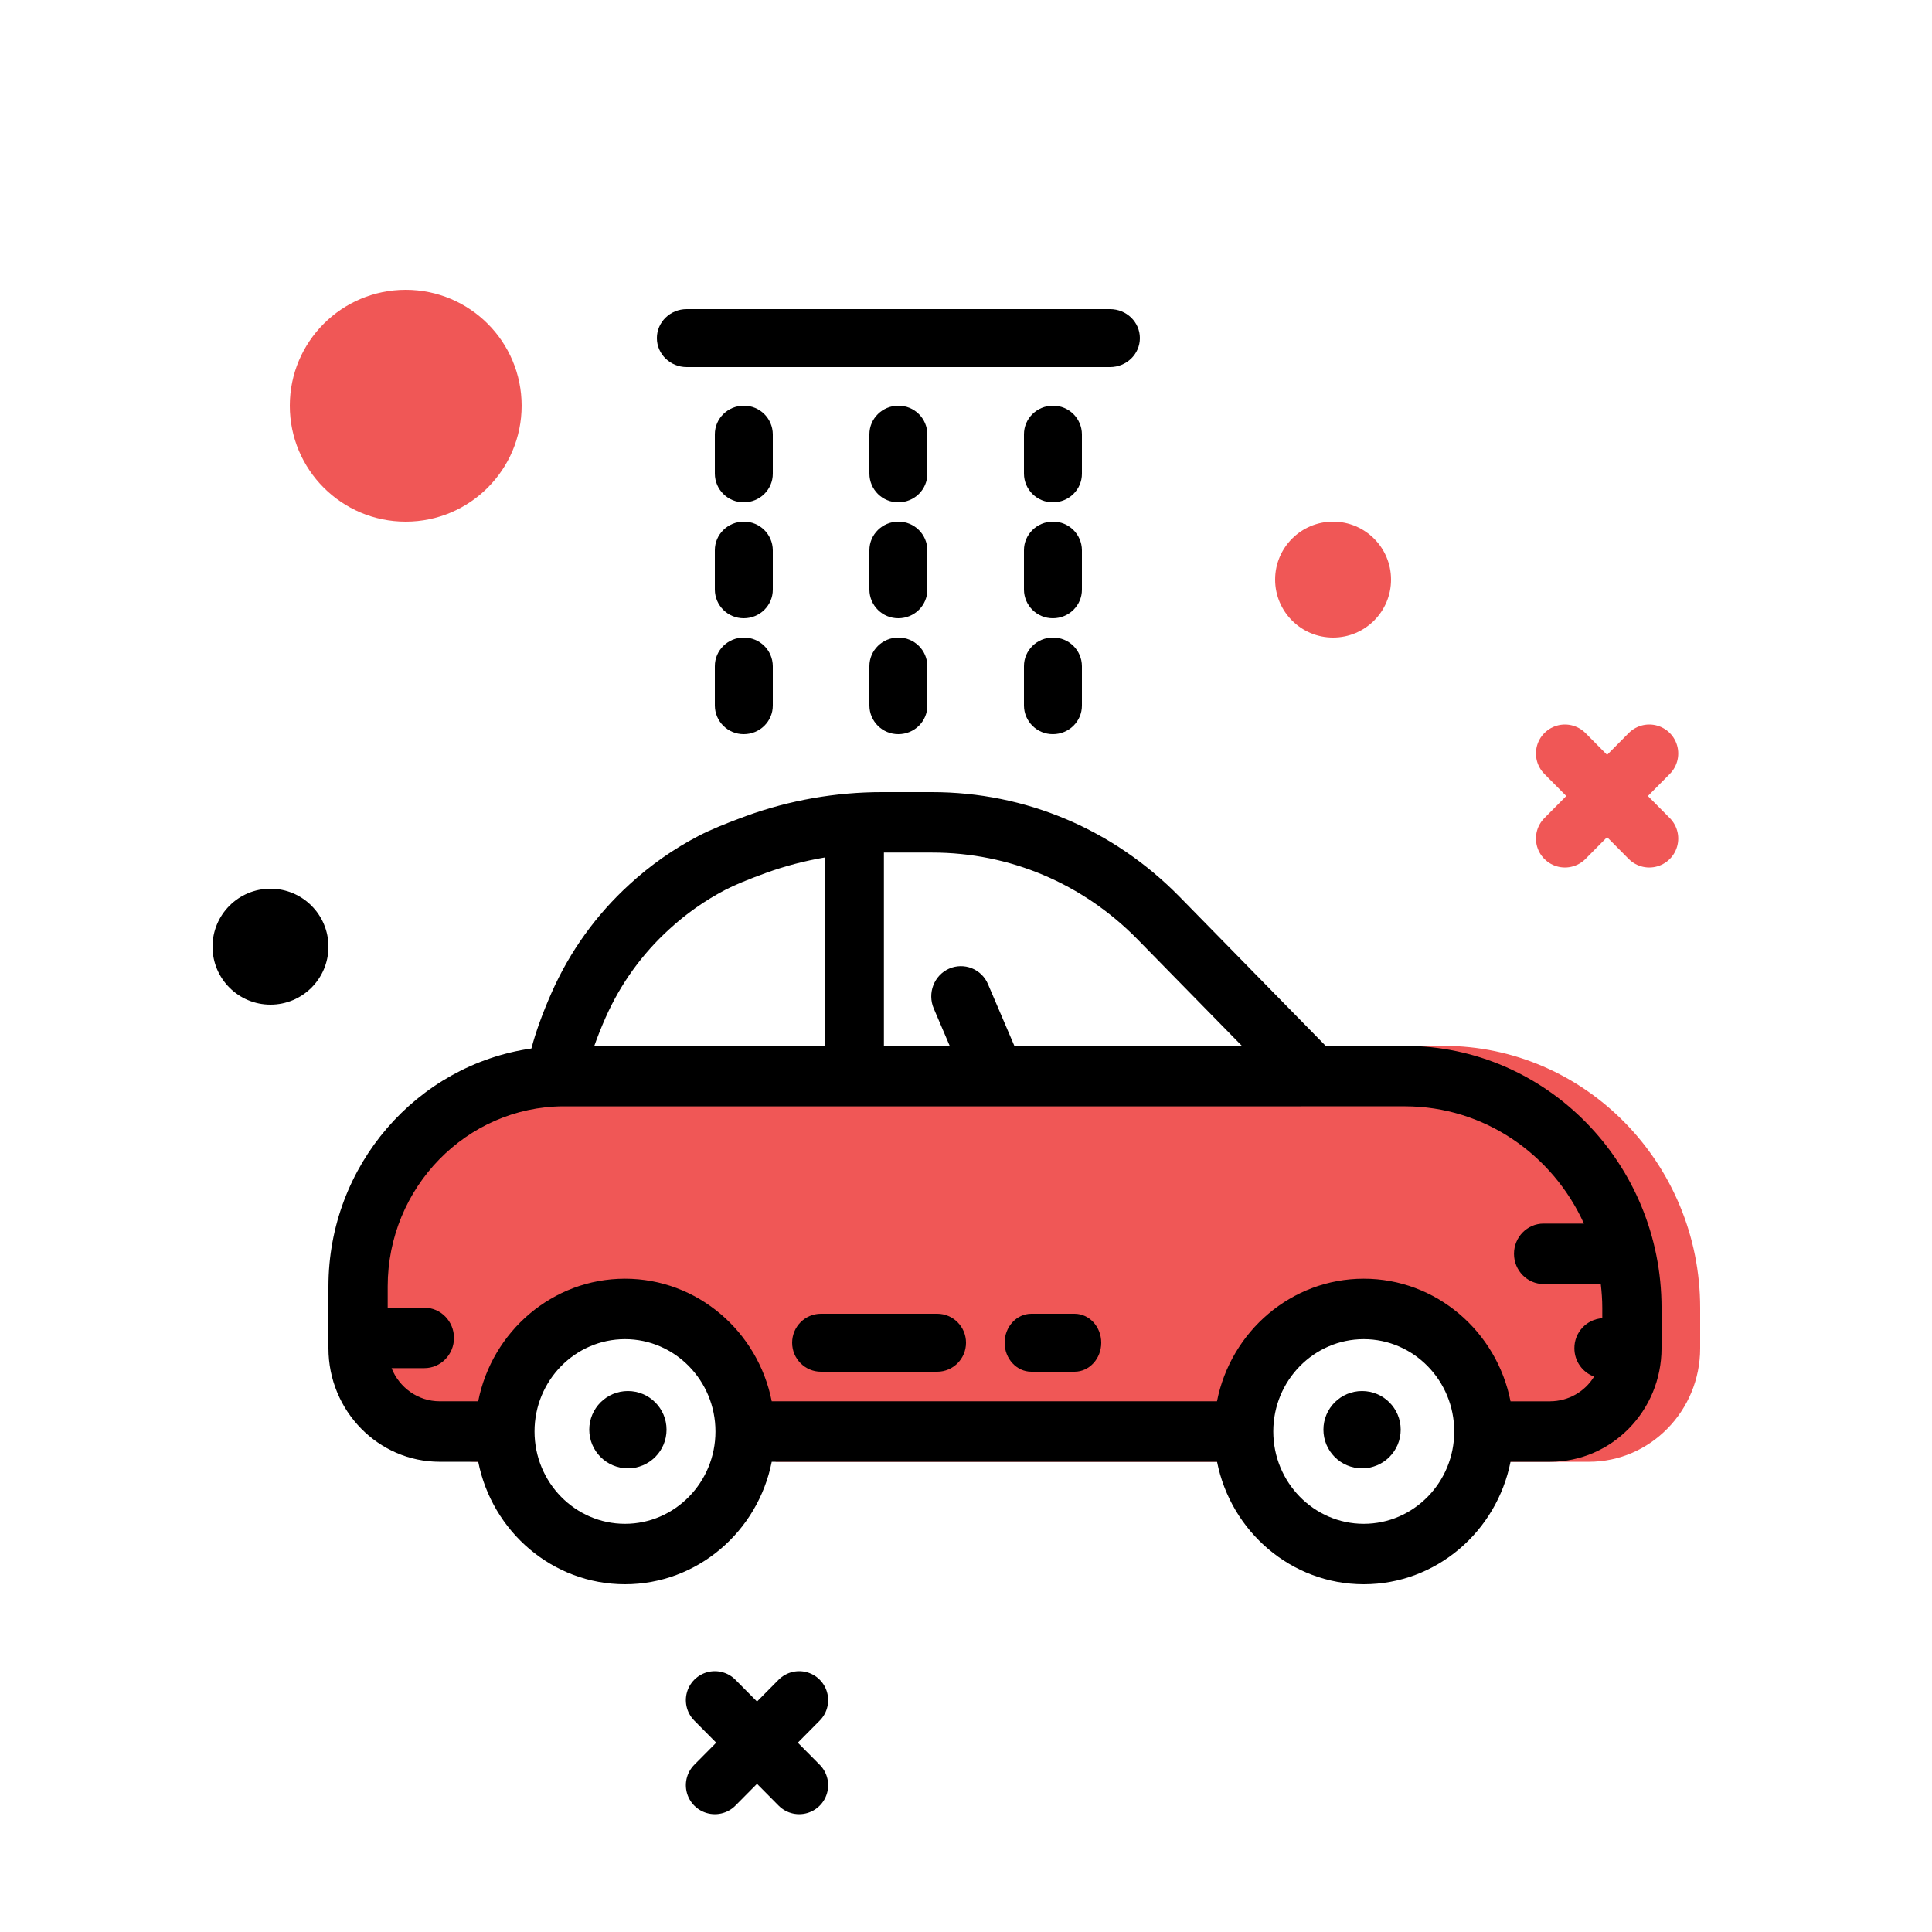
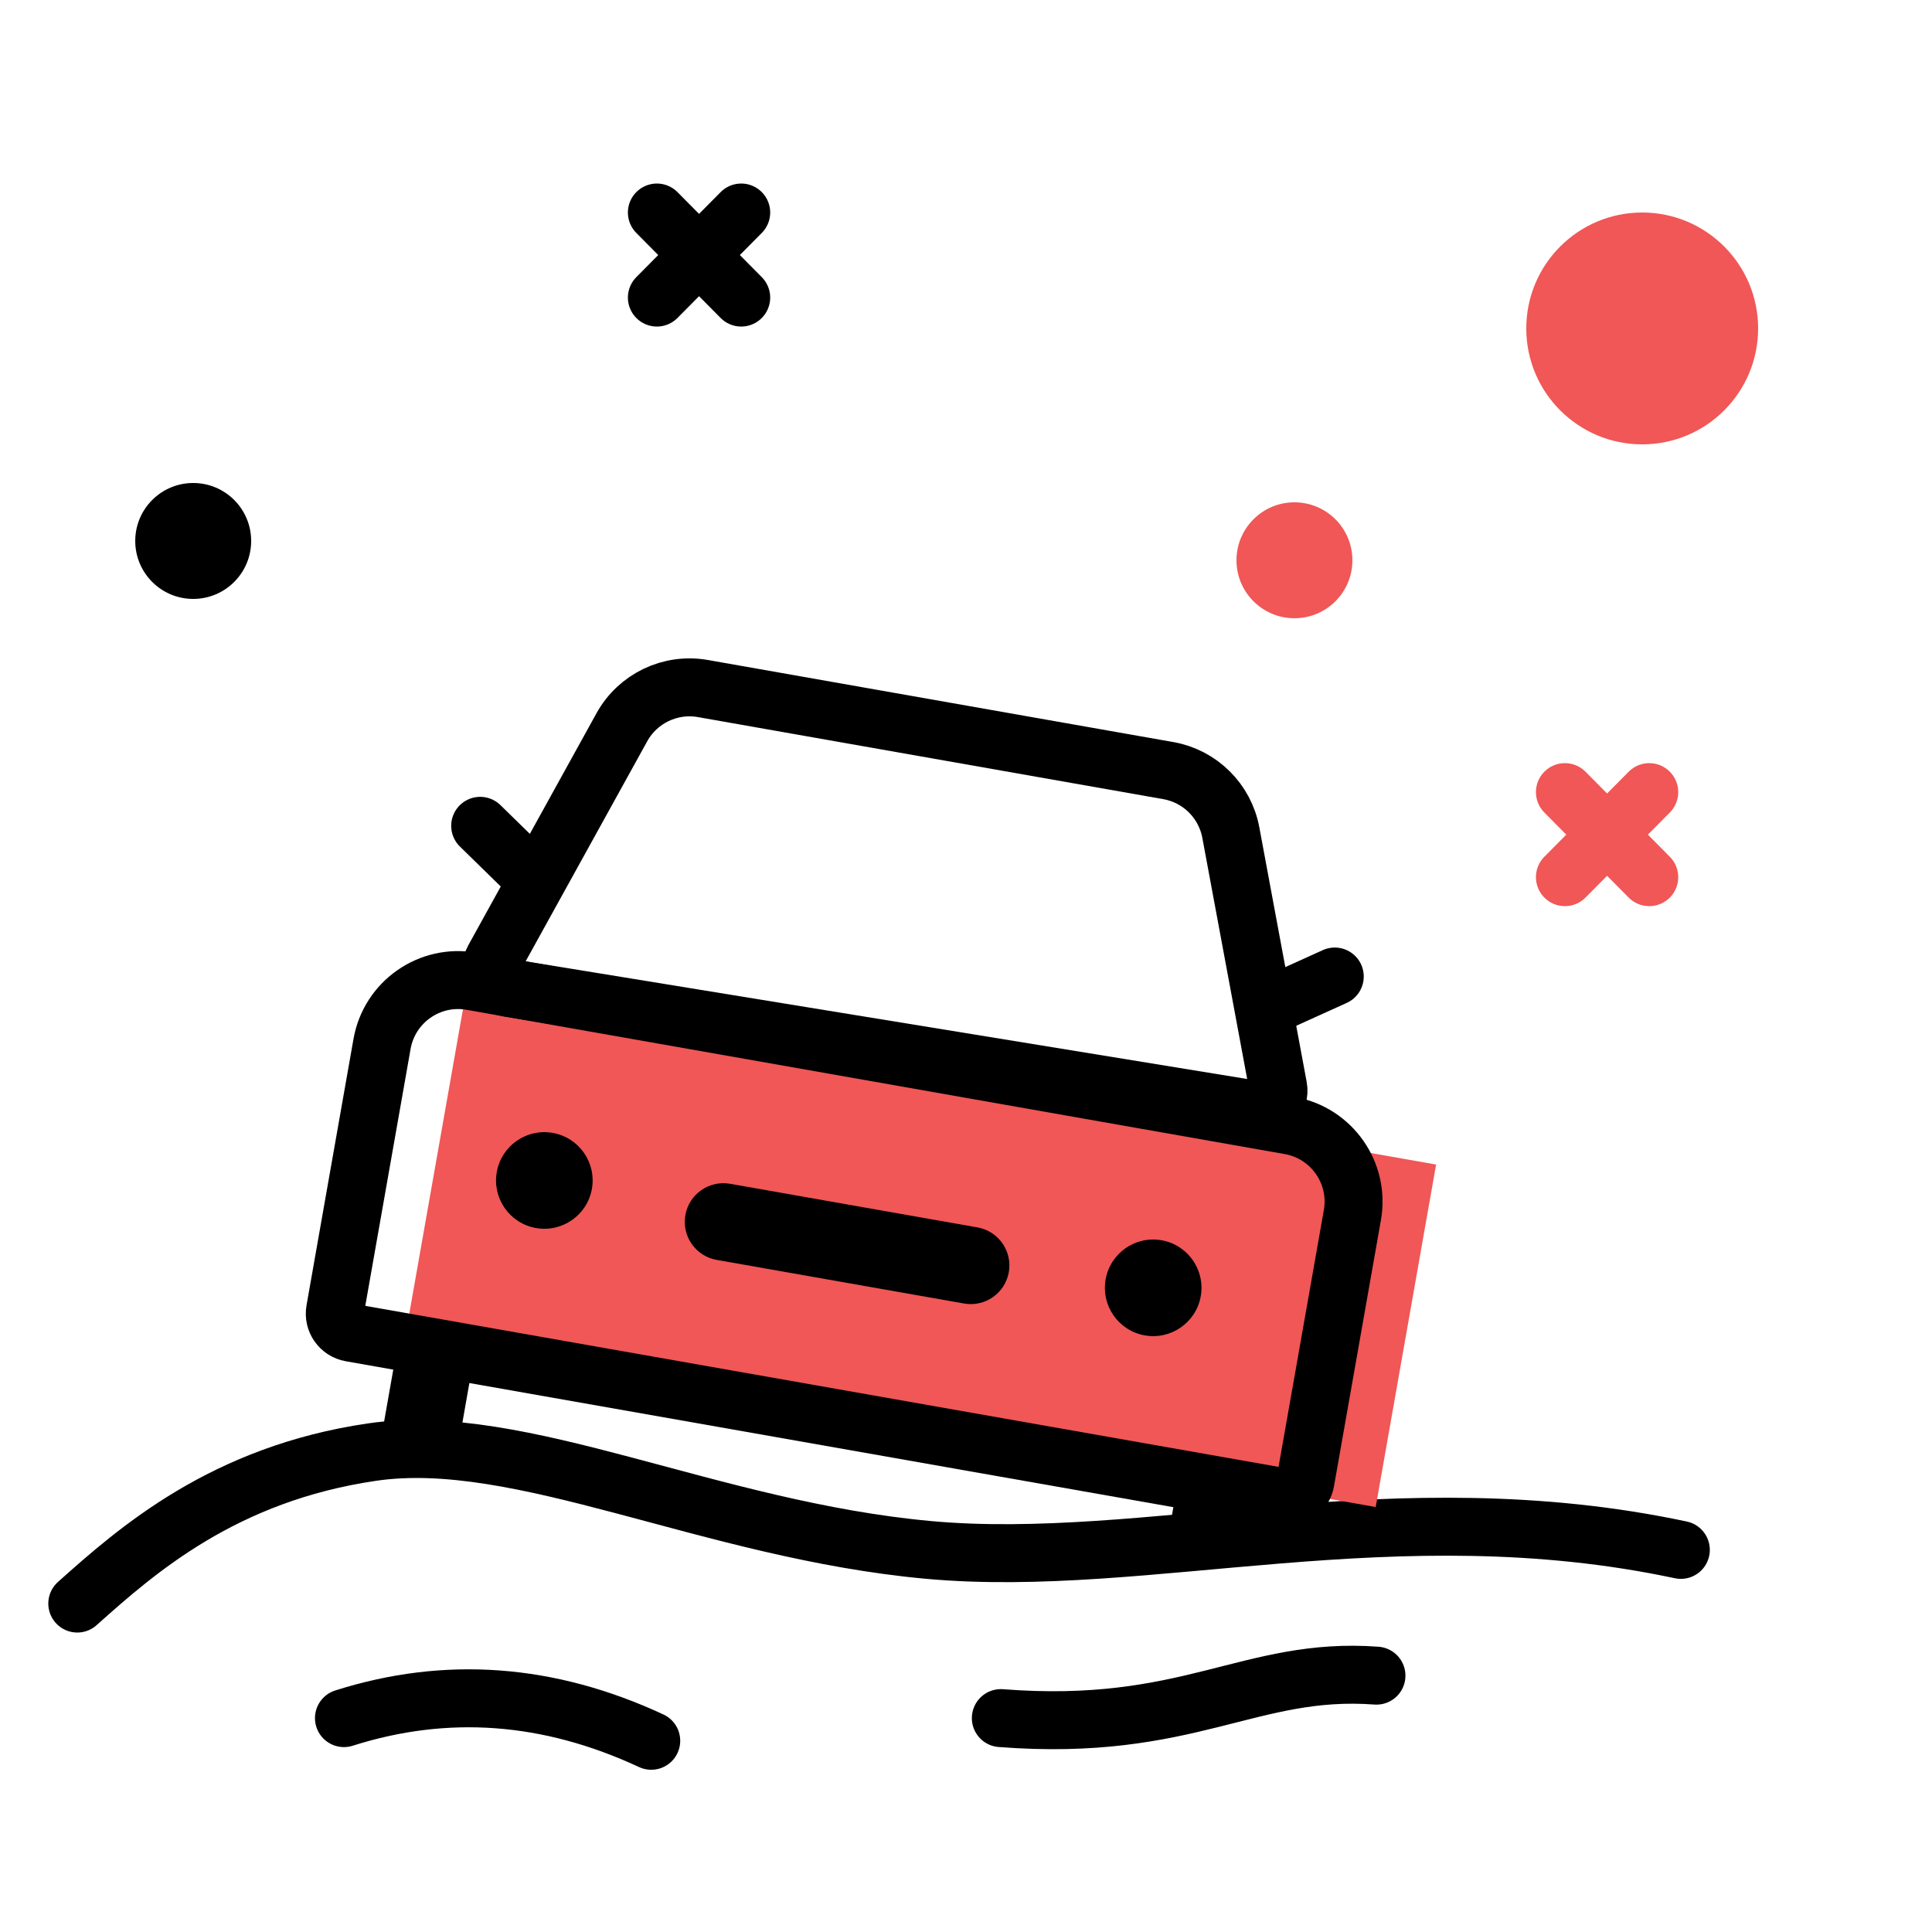
<svg xmlns="http://www.w3.org/2000/svg" width="100" height="100" viewBox="0 0 100 100">
-   <g fill="none" fill-rule="evenodd" transform="translate(11 15)">
-     <circle cx="10" cy="6" r="6" fill="#F05756" />
+   <g fill="none" fill-rule="evenodd">
+     <g transform="translate(7 11)">
+       <circle cx="78" cy="6" r="6" fill="#F05756" />
+       <g stroke="#000" stroke-linecap="round" stroke-linejoin="round" stroke-width="3">
+         <path d="M27 0l4.365 4.402M31.365 0L27 4.402" />
+       </g>
+       <g stroke="#F05756" stroke-linecap="round" stroke-linejoin="round" stroke-width="3">
+         <path d="M74 30l4.365 4.402M78.365 30L74 34.402" />
+       </g>
+       <circle cx="3" cy="17" r="3" fill="#000" />
+       <circle cx="60" cy="18" r="3" fill="#F05756" />
+     </g>
    <g stroke="#000" stroke-linecap="round" stroke-linejoin="round" stroke-width="3">
-       <path d="M26 73l4.365 4.402M30.365 73L26 77.402" />
+       <path d="M4 83c3.107-2.778 7.59-6.719 15.26-7.84 7.671-1.123 17.449 4.022 28.776 5.062 11.327 1.04 24.127-3.16 38.964 0M51.803 88.929c9.721.756 12.892-2.684 19.442-2.198M17.803 88.929c5.302-1.684 10.603-1.293 15.905 1.173" />
    </g>
-     <g stroke="#F05756" stroke-linecap="round" stroke-linejoin="round" stroke-width="3">
-       <path d="M70 24l4.365 4.402M74.365 24L70 28.402" />
+     <path fill="#F05756" d="M24.107 51.421l50.225 8.856-3.126 17.727-50.225-8.856z" />
+     <g transform="rotate(10 -178.905 150.527)">
+       <path stroke="#000" stroke-width="3" d="M4 17h43a4 4 0 0 1 4 4v14a1 1 0 0 1-1 1H1a1 1 0 0 1-1-1V21a4 4 0 0 1 4-4z" />
+       <rect width="17" height="4" x="17" y="25" fill="#000" rx="2" />
+       <circle cx="41.5" cy="26.5" r="2.5" fill="#000" />
+       <circle cx="9.5" cy="26.5" r="2.5" fill="#000" />
+       <path stroke="#000" stroke-linecap="round" stroke-linejoin="round" stroke-width="4" d="M5.5 36.625v3.75M46.5 36.625v1.455" />
+       <path stroke="#000" stroke-linecap="round" stroke-linejoin="round" stroke-width="3" d="M47.958 9l-3.291 2.25M3.042 9l3.291 2.25" />
+       <path stroke="#000" stroke-width="3" d="M13.16 0h24.46a4 4 0 0 1 3.746 2.597l4.703 12.555a1 1 0 0 1-.924 1.35l-39.256.504a1 1 0 0 1-.96-1.324L9.378 2.703A4 4 0 0 1 13.16 0z" />
    </g>
-     <circle cx="3" cy="34" r="3" fill="#000" />
-     <path fill="#F05756" d="M63.714 39.133h-4.097c-23.183.578-36.887.623-41.112.136C12.582 40.119 8 45.32 8 51.586v3.2c0 3.24 2.583 5.875 5.758 5.875 5.88-9.715 11.011-9.715 15.393 0h24.842c.152-5.874 6.915-12.666 12.787 0h4.462c3.174 0 5.757-2.636 5.758-5.874v-2.09c0-7.48-5.96-13.564-13.286-13.564z" />
-     <g fill="#000" fill-rule="nonzero" transform="translate(6 1)">
-       <path d="M42 1.5c0-.828-.692-1.5-1.544-1.5H18.544C17.692 0 17 .672 17 1.5S17.692 3 18.544 3h21.911C41.308 3 42 2.329 42 1.5zM23 6.479A1.49 1.49 0 0 0 21.5 5c-.828 0-1.5.662-1.5 1.479V8.52A1.49 1.49 0 0 0 21.5 10c.828 0 1.5-.662 1.5-1.479V6.48zM39 6.479A1.49 1.49 0 0 0 37.5 5c-.828 0-1.5.662-1.5 1.479V8.52A1.49 1.49 0 0 0 37.5 10c.828 0 1.5-.662 1.5-1.479V6.48zM31 6.479A1.49 1.49 0 0 0 29.5 5c-.828 0-1.5.662-1.5 1.479V8.52A1.49 1.49 0 0 0 29.5 10c.828 0 1.5-.662 1.5-1.479V6.48zM23 12.479A1.49 1.49 0 0 0 21.5 11c-.828 0-1.5.662-1.5 1.479v2.042A1.49 1.49 0 0 0 21.5 16c.828 0 1.5-.662 1.5-1.479V12.48zM39 12.479A1.49 1.49 0 0 0 37.5 11c-.828 0-1.5.662-1.5 1.479v2.042A1.49 1.49 0 0 0 37.5 16c.828 0 1.5-.662 1.5-1.479V12.48zM31 12.479A1.49 1.49 0 0 0 29.5 11c-.828 0-1.5.662-1.5 1.479v2.042A1.49 1.49 0 0 0 29.5 16c.828 0 1.5-.662 1.5-1.479V12.48zM21.5 17c-.828 0-1.5.662-1.5 1.479v2.042A1.49 1.49 0 0 0 21.5 22c.828 0 1.5-.662 1.5-1.479V18.48A1.49 1.49 0 0 0 21.5 17zM37.5 17c-.828 0-1.5.662-1.5 1.479v2.042A1.49 1.49 0 0 0 37.5 22c.828 0 1.5-.662 1.5-1.479V18.48A1.49 1.49 0 0 0 37.5 17zM29.5 17c-.828 0-1.5.662-1.5 1.479v2.042A1.49 1.49 0 0 0 29.5 22c.828 0 1.5-.662 1.5-1.479V18.48A1.49 1.49 0 0 0 29.5 17zM55.714 38.133h-4.097l-7.563-7.717C40.63 26.924 36.08 25 31.24 25h-2.56a20.64 20.64 0 0 0-7.065 1.237c-1.044.38-1.866.723-2.44 1.02a16.645 16.645 0 0 0-3.593 2.52 16.698 16.698 0 0 0-4.024 5.586c-.475 1.075-.827 2.048-1.053 2.906C4.582 39.119 0 44.32 0 50.586v3.2c0 3.24 2.583 5.875 5.758 5.875h1.995C8.468 63.272 11.601 66 15.35 66c3.747 0 6.88-2.728 7.595-6.34h23.049c.714 3.612 3.848 6.34 7.595 6.34 3.748 0 6.881-2.728 7.596-6.34h2.058c3.174 0 5.757-2.635 5.758-5.873v-2.09c0-7.48-5.96-13.564-13.286-13.564zm-13.828-5.505l5.395 5.505H35.503l-1.362-3.187a1.52 1.52 0 0 0-2.019-.808c-.776.345-1.13 1.267-.792 2.06l.827 1.935h-3.406V28.129h2.49c4.02 0 7.801 1.597 10.645 4.499zm-27.53 4.018a13.601 13.601 0 0 1 3.278-4.543 13.555 13.555 0 0 1 2.929-2.056c.452-.234 1.171-.533 2.08-.863.989-.359 2.006-.624 3.041-.8v9.749H13.762c.16-.46.36-.959.593-1.487zm.994 26.226c-2.583 0-4.683-2.144-4.683-4.78 0-2.634 2.1-4.777 4.683-4.777 2.582 0 4.682 2.143 4.682 4.778s-2.1 4.779-4.682 4.779zm38.238 0c-2.582 0-4.683-2.144-4.683-4.78 0-2.634 2.101-4.777 4.683-4.777s4.683 2.143 4.683 4.778-2.1 4.779-4.683 4.779zm9.655-6.34h-2.058c-.712-3.615-3.847-6.347-7.597-6.347-3.75 0-6.884 2.732-7.597 6.346H22.945c-.712-3.614-3.847-6.346-7.597-6.346-3.75 0-6.885 2.732-7.597 6.346H5.758c-1.127 0-2.091-.711-2.491-1.716h1.697c.847 0 1.534-.7 1.534-1.564 0-.864-.687-1.565-1.534-1.565H3.067v-1.1c0-5.117 4.076-9.295 9.085-9.324l.017.002H50.311l.026-.002h5.377c4.108 0 7.649 2.493 9.27 6.07h-2.087c-.846 0-1.533.701-1.533 1.565 0 .863.687 1.564 1.533 1.564h2.959c.047.406.078.817.078 1.236v.534a1.547 1.547 0 0 0-1.444 1.555c0 .679.427 1.251 1.02 1.467a2.674 2.674 0 0 1-2.267 1.278z" />
-       <path d="M31.511 52H25.49c-.822 0-1.489.672-1.489 1.5s.667 1.5 1.489 1.5h6.022c.822 0 1.489-.672 1.489-1.5s-.667-1.5-1.489-1.5zM38.618 52h-2.236c-.763 0-1.382.672-1.382 1.5s.619 1.5 1.382 1.5h2.236c.763 0 1.382-.672 1.382-1.5s-.618-1.5-1.382-1.5z" />
-       <circle cx="15.5" cy="58" r="2" />
-       <circle cx="53.5" cy="58" r="2" />
-     </g>
-     <circle cx="58" cy="15" r="3" fill="#F05756" />
  </g>
</svg>
